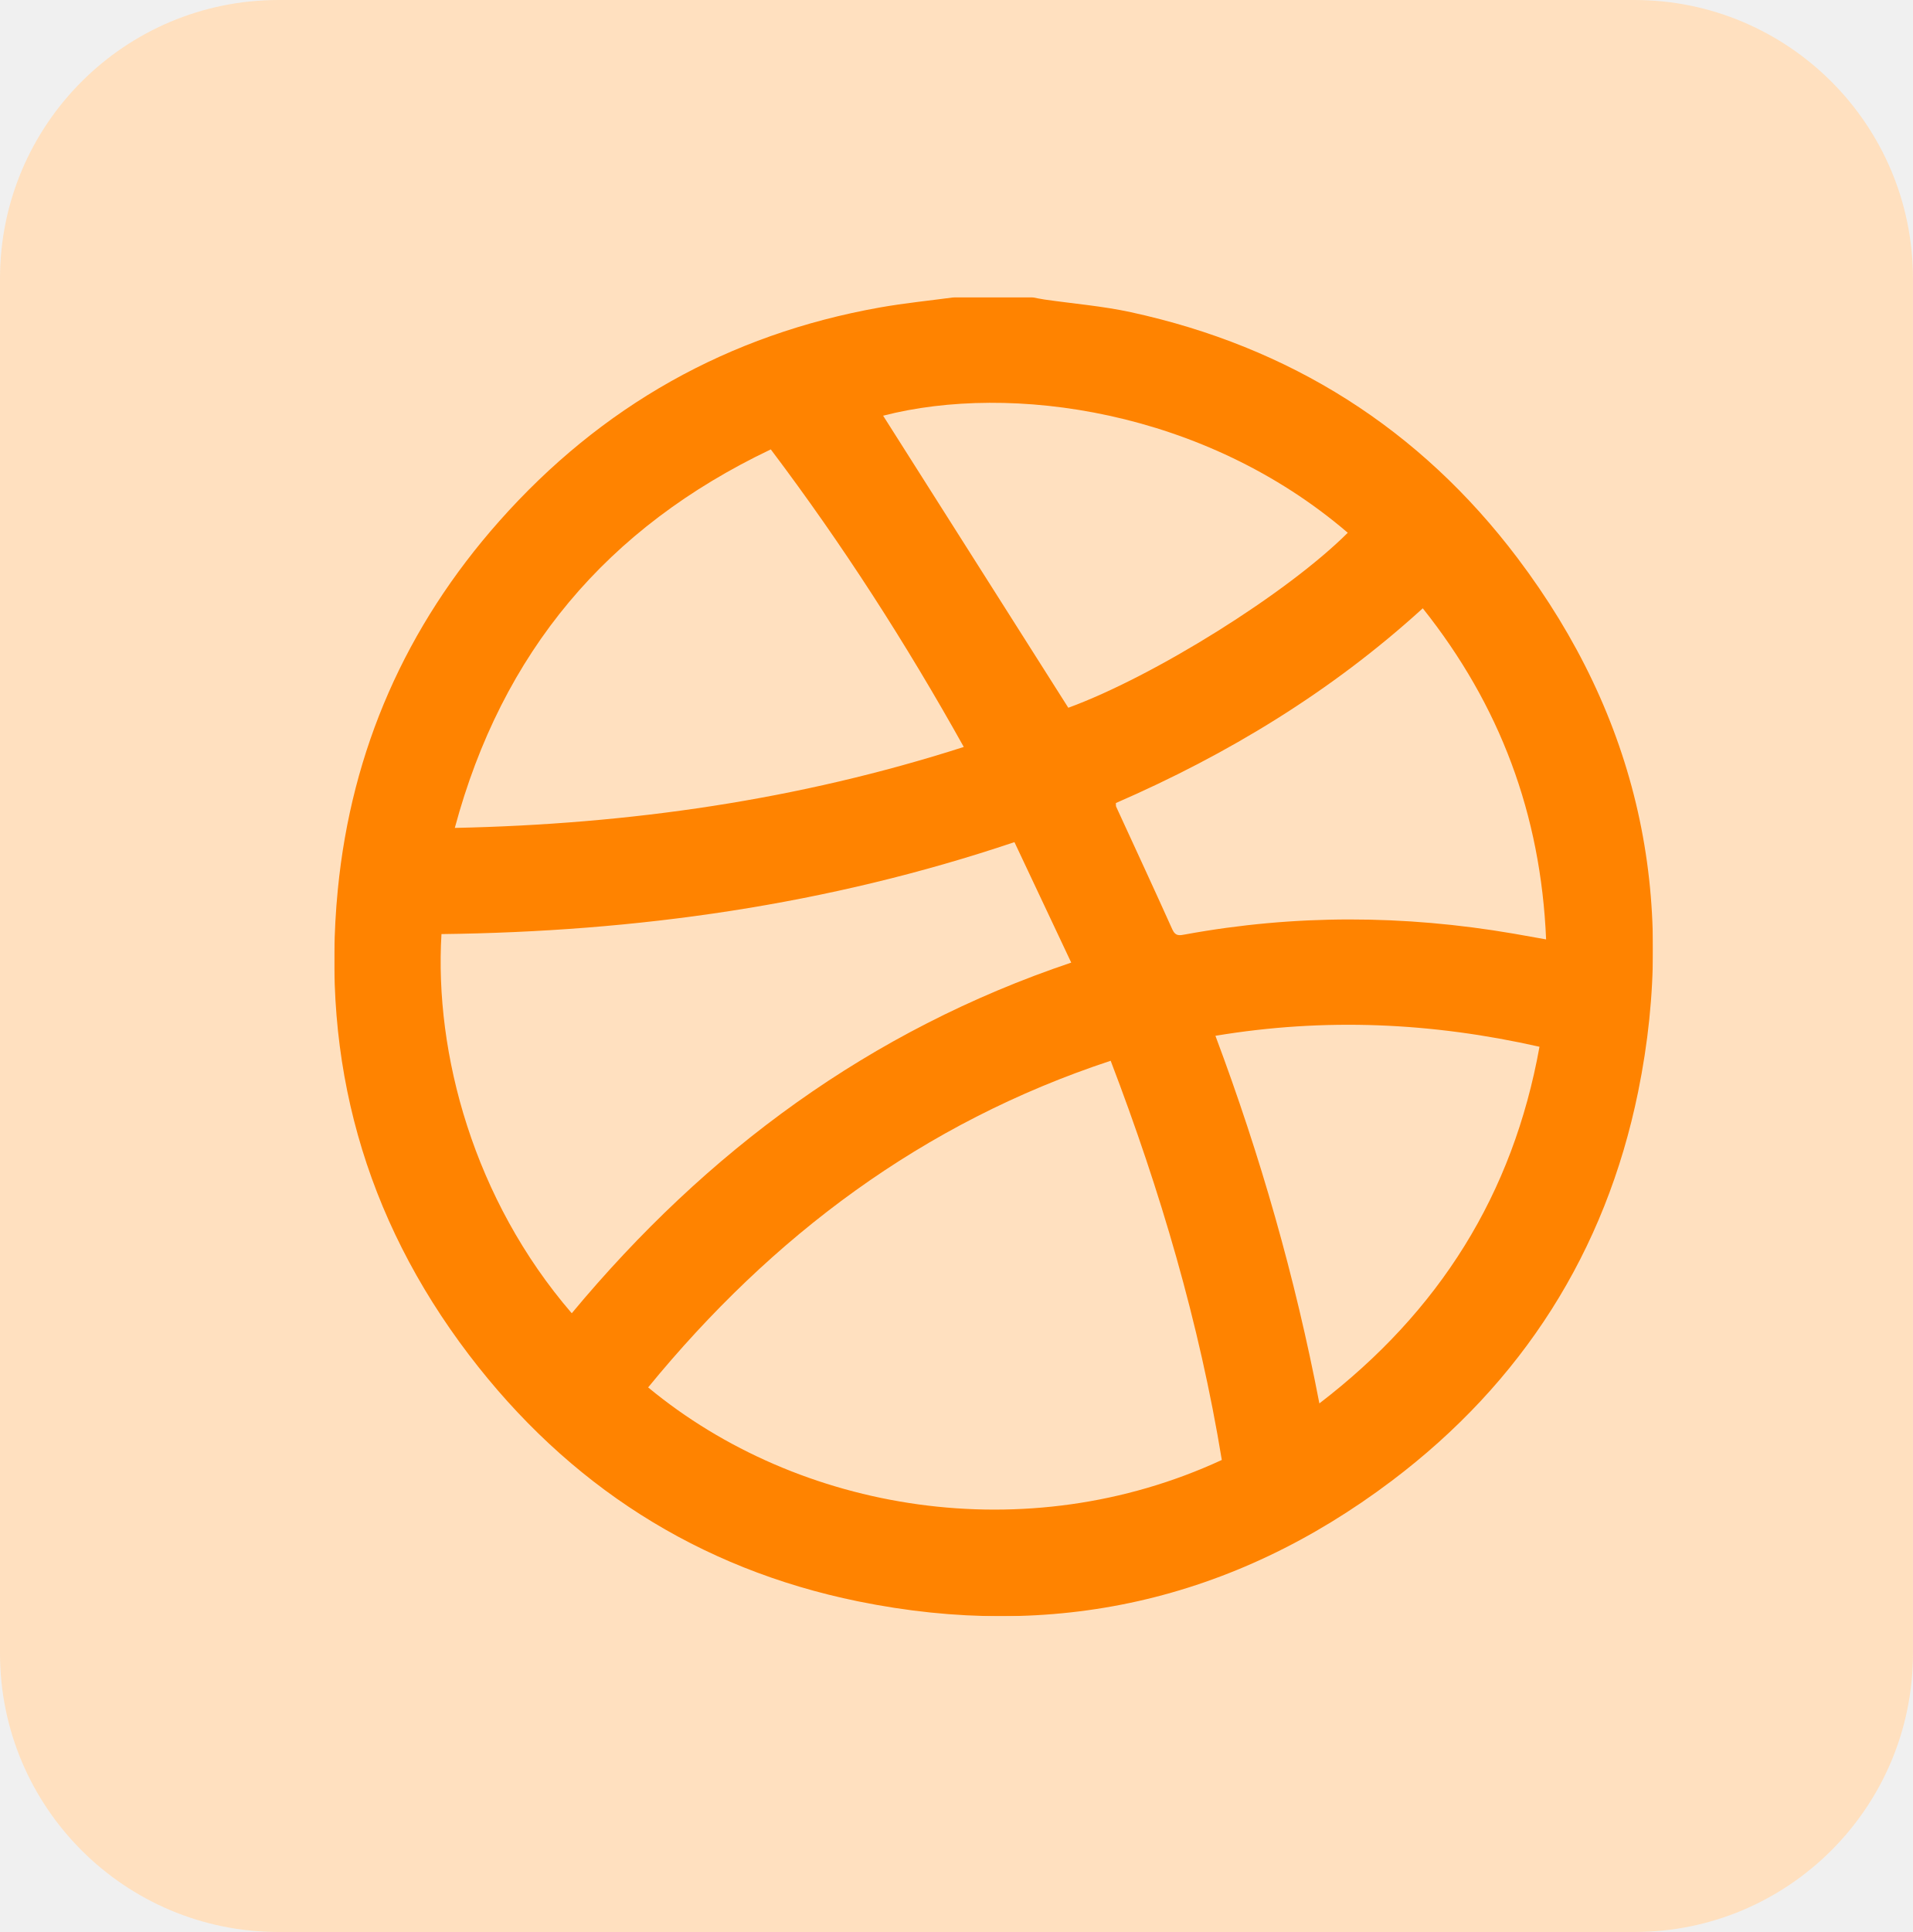
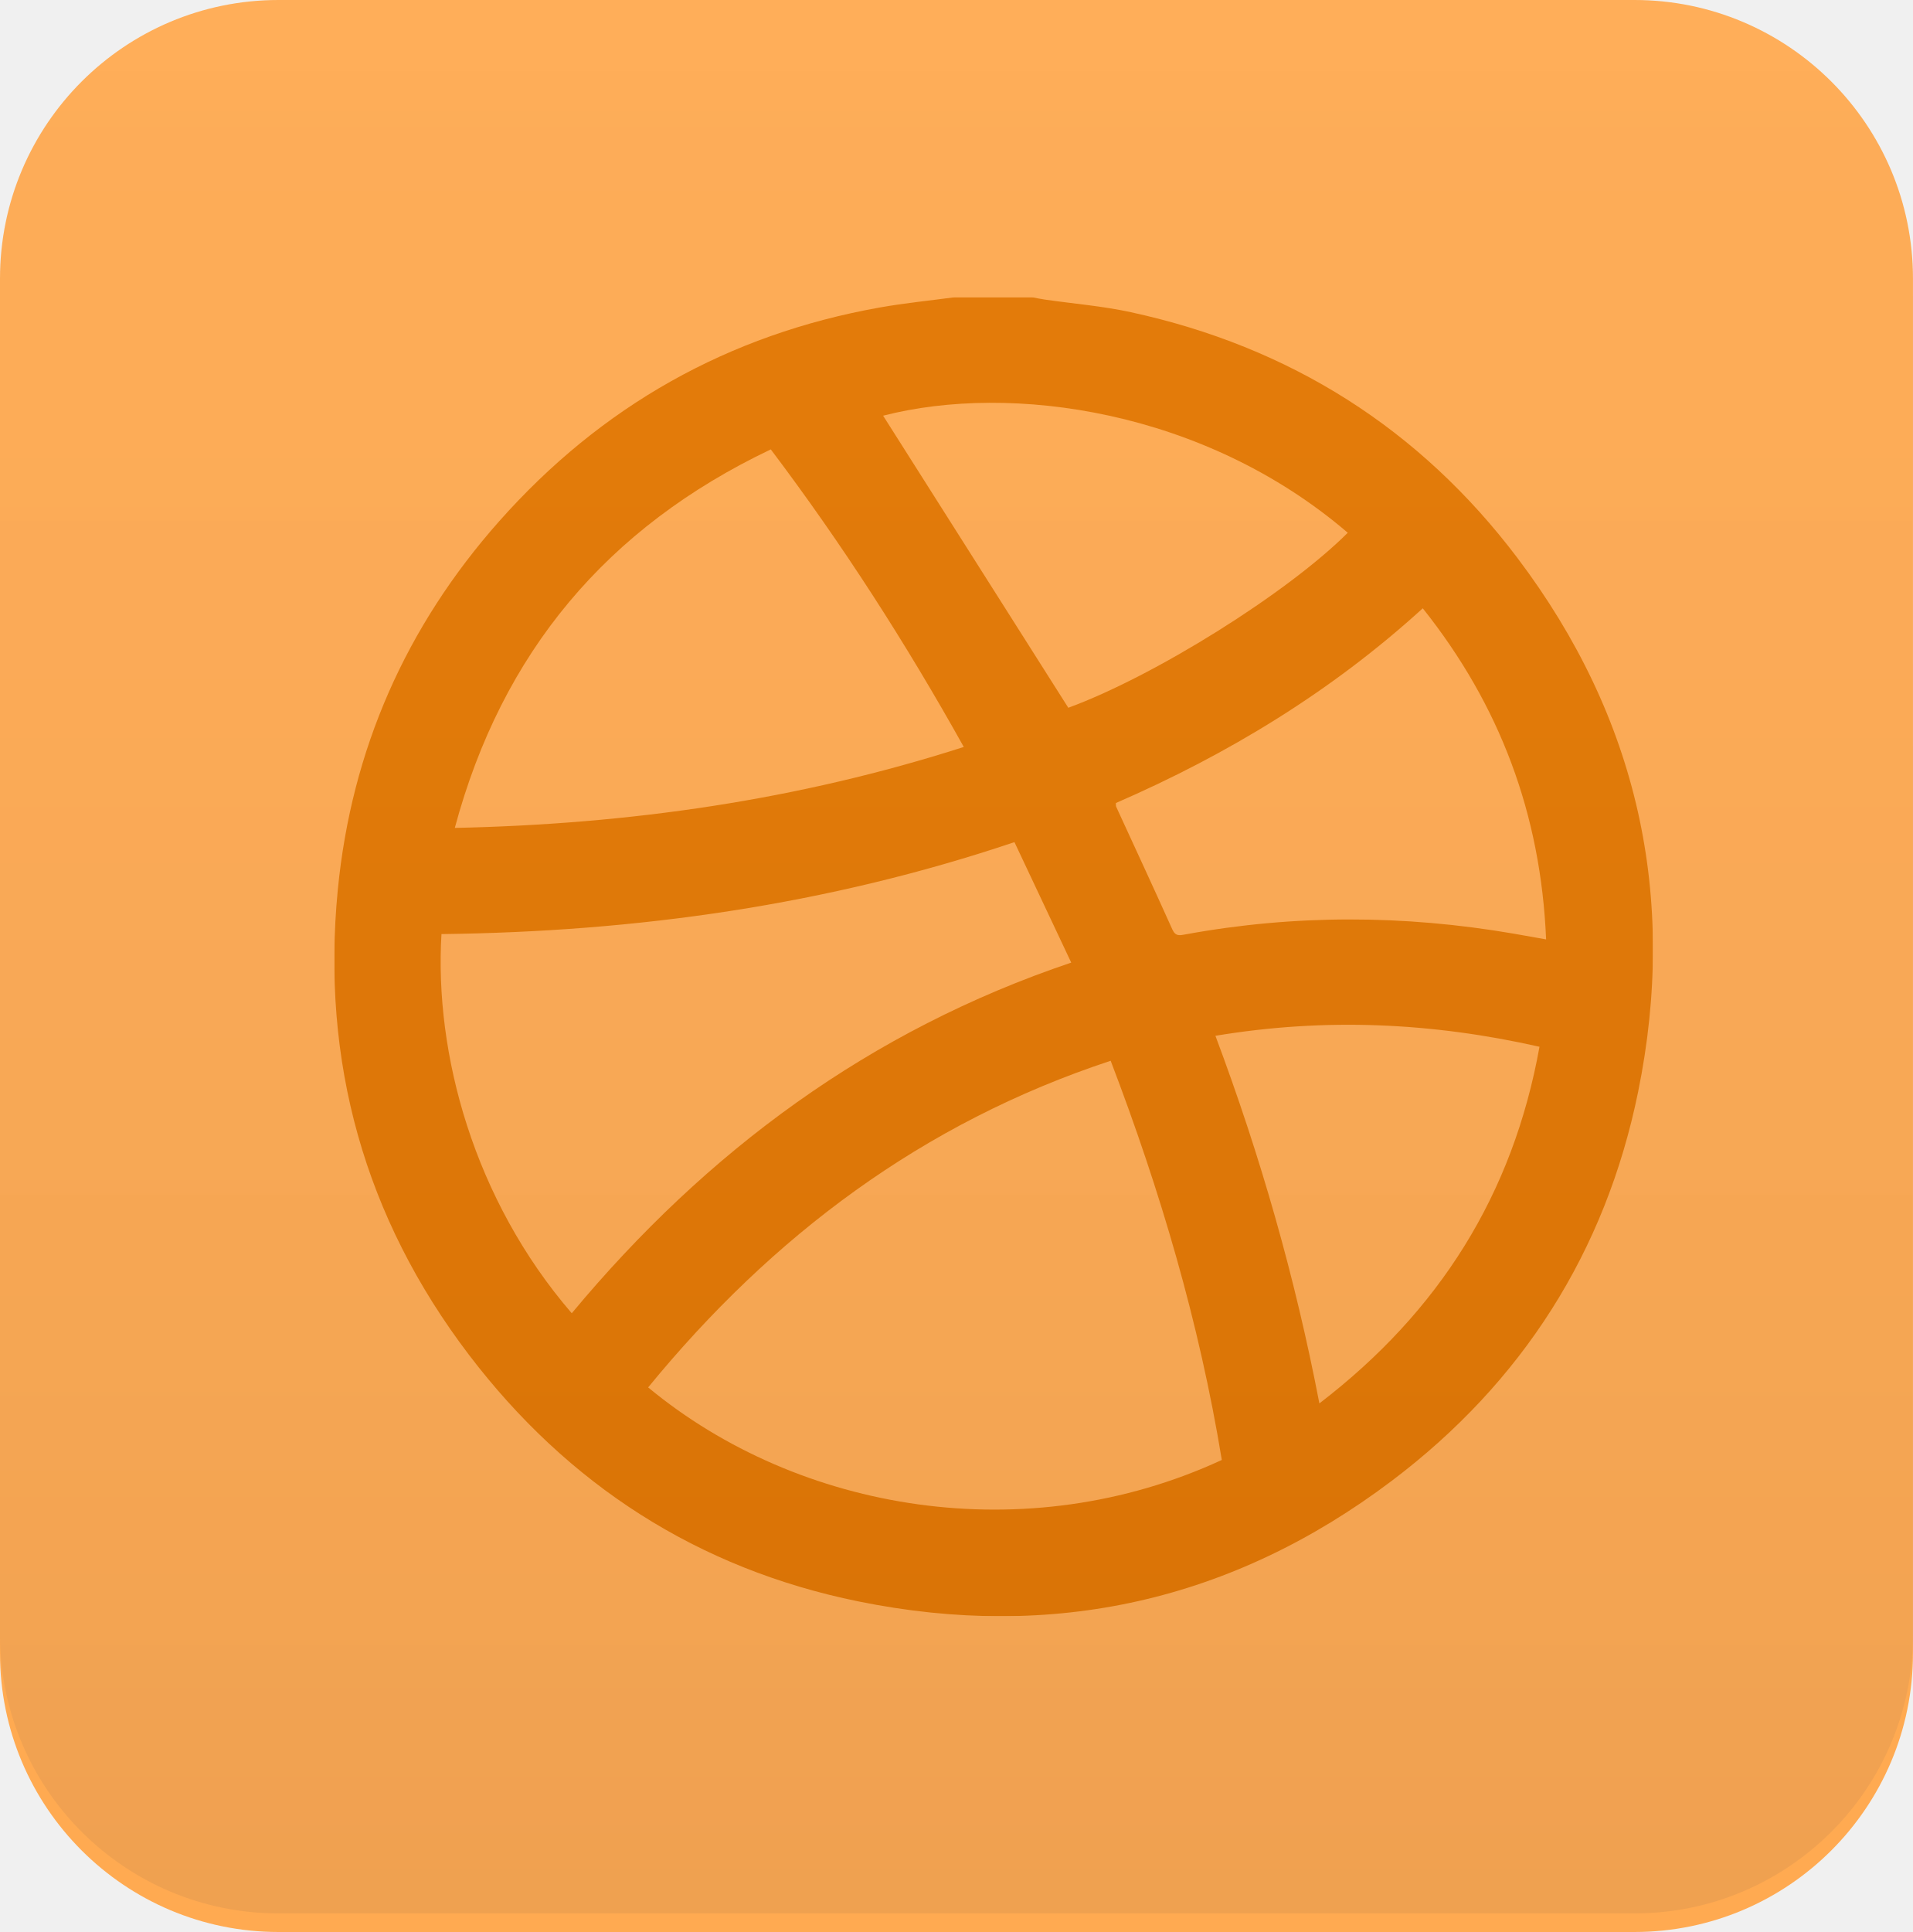
<svg xmlns="http://www.w3.org/2000/svg" xmlns:xlink="http://www.w3.org/1999/xlink" width="103px" height="104px" viewBox="0 0 103 104" version="1.1">
  <defs>
    <polygon id="path-1" points="0 0 71 0 71 71 0 71" />
+     <linearGradient x1="50%" y1="0%" x2="50%" y2="100%" id="linearGradient-3">
+       <stop stop-color="#FFFFFF" stop-opacity="0.071" offset="0%" />
+       <stop stop-color="#0B1A3F" stop-opacity="0.105" offset="100%" />
+     </linearGradient>
  </defs>
  <g id="Page-1" stroke="none" stroke-width="1" fill="none" fill-rule="evenodd">
-     <g id="Home-Copy-5" transform="translate(-543, -1682)">
-       <g id="7_Dribbble" transform="translate(543, 1682)">
-         <rect id="Rectangle-Copy-57" fill="#FFE0BF" x="0" y="0" width="103" height="104" rx="15" />
-         <g id="Group-3" transform="translate(18, 16)">
-           <mask id="mask-2" fill="white">
-             <use xlink:href="#path-1" />
-           </mask>
-           <g id="Clip-2" />
-           <path d="M47.442,39.757 C49.865,46.222 51.735,52.754 53.039,59.546 C59.502,54.591 63.459,48.292 64.891,40.347 C59.11,39.043 53.359,38.773 47.442,39.757 M54.568,12.679 C46.846,6.058 36.426,4.605 29.55,6.377 C32.854,11.587 36.181,16.833 39.521,22.099 C44.144,20.405 51.29,15.948 54.568,12.679 M65.247,34.568 C64.963,27.826 62.759,21.959 58.606,16.745 C53.683,21.23 48.106,24.61 42.081,27.228 C42.089,27.336 42.08,27.386 42.097,27.424 C43.107,29.625 44.129,31.82 45.121,34.029 C45.298,34.422 45.53,34.353 45.842,34.296 C51.718,33.222 57.598,33.247 63.48,34.255 C64.041,34.352 64.602,34.454 65.247,34.568 M23.502,8.191 C14.68,12.391 9.031,19.112 6.488,28.567 C15.881,28.369 24.976,27.069 33.893,24.209 C30.782,18.632 27.373,13.321 23.502,8.191 M12.785,54.693 C20.049,45.962 28.837,39.468 39.678,35.817 C38.637,33.608 37.63,31.474 36.621,29.332 C26.529,32.73 16.246,34.157 5.77,34.282 C5.384,40.716 7.506,48.57 12.785,54.693 M47.786,62.59 C46.575,55.208 44.48,48.107 41.802,41.101 C31.675,44.441 23.571,50.538 16.898,58.684 C25.024,65.411 37.277,67.448 47.786,62.59 M33.409,0 L37.568,0 C37.793,0.042 38.016,0.092 38.242,0.124 C39.794,0.349 41.367,0.474 42.895,0.807 C51.449,2.665 58.445,7.071 63.71,14.044 C70.178,22.609 72.342,32.264 70.202,42.77 C68.446,51.39 63.951,58.422 56.933,63.716 C48.365,70.18 38.71,72.343 28.203,70.201 C19.582,68.443 12.577,63.928 7.252,56.933 C1.621,49.536 -0.714,41.126 0.189,31.889 C0.925,24.361 3.857,17.719 8.882,12.054 C14.373,5.863 21.208,2.004 29.371,0.552 C30.708,0.315 32.063,0.181 33.409,0" id="Fill-1" fill="#FF8300" mask="url(#mask-2)" />
+     <g id="Home-Copy-5" transform="translate(-549, -1651)">
+       <g id="7_Dribbble" transform="translate(549, 1651)">
+         <g>
+           <rect id="Rectangle-Copy-57" fill="#FFAA51" fill-rule="nonzero" x="0" y="0" width="103" height="104" rx="15" />
+           <g id="Group-3" transform="translate(18, 16)">
+             <g id="Fill-1-Clipped">
+               <mask id="mask-2" fill="white">
+                 <use xlink:href="#path-1" />
+               </mask>
+               <g id="path-1" />
+               <path d="M53.039,59.546 C59.502,54.591 63.459,48.292 64.891,40.347 C59.11,39.043 53.359,38.773 47.442,39.757 C49.865,46.222 51.735,52.754 53.039,59.546 Z M29.55,6.377 C32.854,11.587 36.181,16.833 39.521,22.099 C44.144,20.405 51.29,15.948 54.568,12.679 C46.846,6.058 36.426,4.605 29.55,6.377 Z M58.606,16.745 C53.683,21.23 48.106,24.61 42.081,27.228 C42.089,27.336 42.08,27.386 42.097,27.424 C43.107,29.625 44.129,31.82 45.121,34.029 C45.298,34.422 45.53,34.353 45.842,34.296 C51.718,33.222 57.598,33.247 63.48,34.255 C64.041,34.352 64.602,34.454 65.247,34.568 C64.963,27.826 62.759,21.959 58.606,16.745 Z M6.488,28.567 C15.881,28.369 24.976,27.069 33.893,24.209 C30.782,18.632 27.373,13.321 23.502,8.191 C14.68,12.391 9.031,19.112 6.488,28.567 Z M39.678,35.817 C38.637,33.608 37.63,31.474 36.621,29.332 C26.529,32.73 16.246,34.157 5.77,34.282 C5.384,40.716 7.506,48.57 12.785,54.693 C20.049,45.962 28.837,39.468 39.678,35.817 Z M41.802,41.101 C31.675,44.441 23.571,50.538 16.898,58.684 C25.024,65.411 37.277,67.448 47.786,62.59 C46.575,55.208 44.48,48.107 41.802,41.101 Z M37.568,0 C37.793,0.042 38.016,0.092 38.242,0.124 C39.794,0.349 41.367,0.474 42.895,0.807 C51.449,2.665 58.445,7.071 63.71,14.044 C70.178,22.609 72.342,32.264 70.202,42.77 C68.446,51.39 63.951,58.422 56.933,63.716 C48.365,70.18 38.71,72.343 28.203,70.201 C19.582,68.443 12.577,63.928 7.252,56.933 C1.621,49.536 -0.714,41.126 0.189,31.889 C0.925,24.361 3.857,17.719 8.882,12.054 C14.373,5.863 21.208,2.004 29.371,0.552 C30.708,0.315 32.063,0.181 33.409,0 L37.568,0 Z" id="Fill-1" fill="#E47700" fill-rule="nonzero" mask="url(#mask-2)" />
+             </g>
+           </g>
        </g>
+         <rect id="Rectangle-Copy-47" fill="url(#linearGradient-3)" opacity="0.61" x="0" y="0" width="103" height="103" rx="15" />
      </g>
    </g>
  </g>
</svg>
